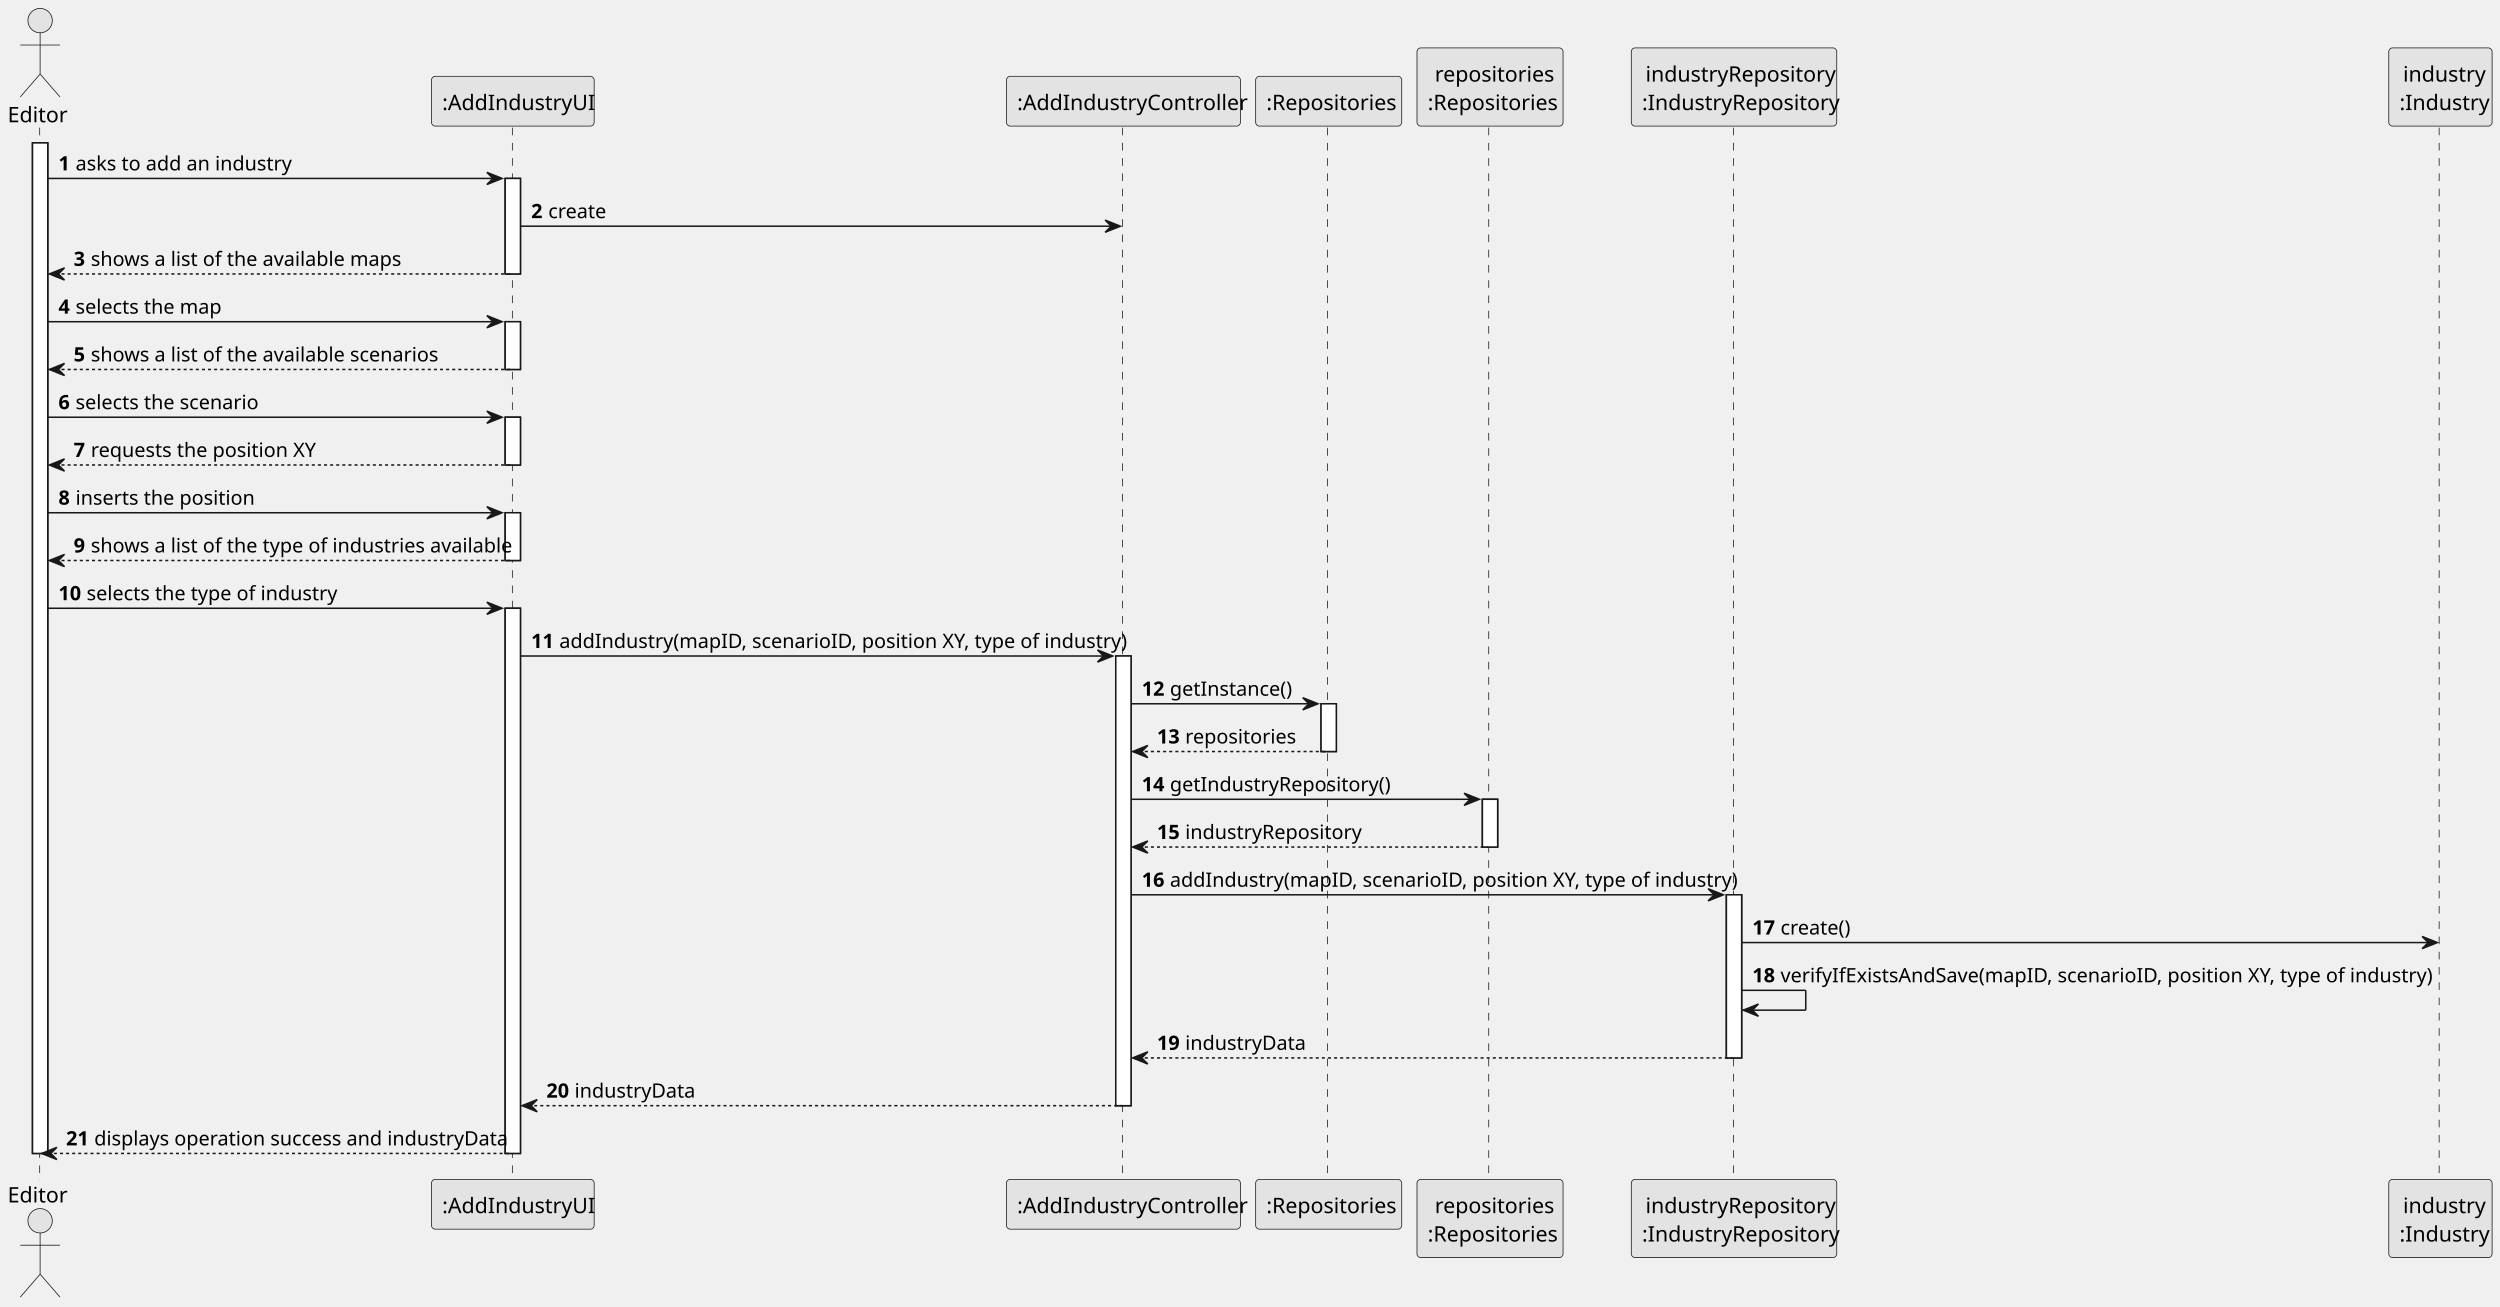
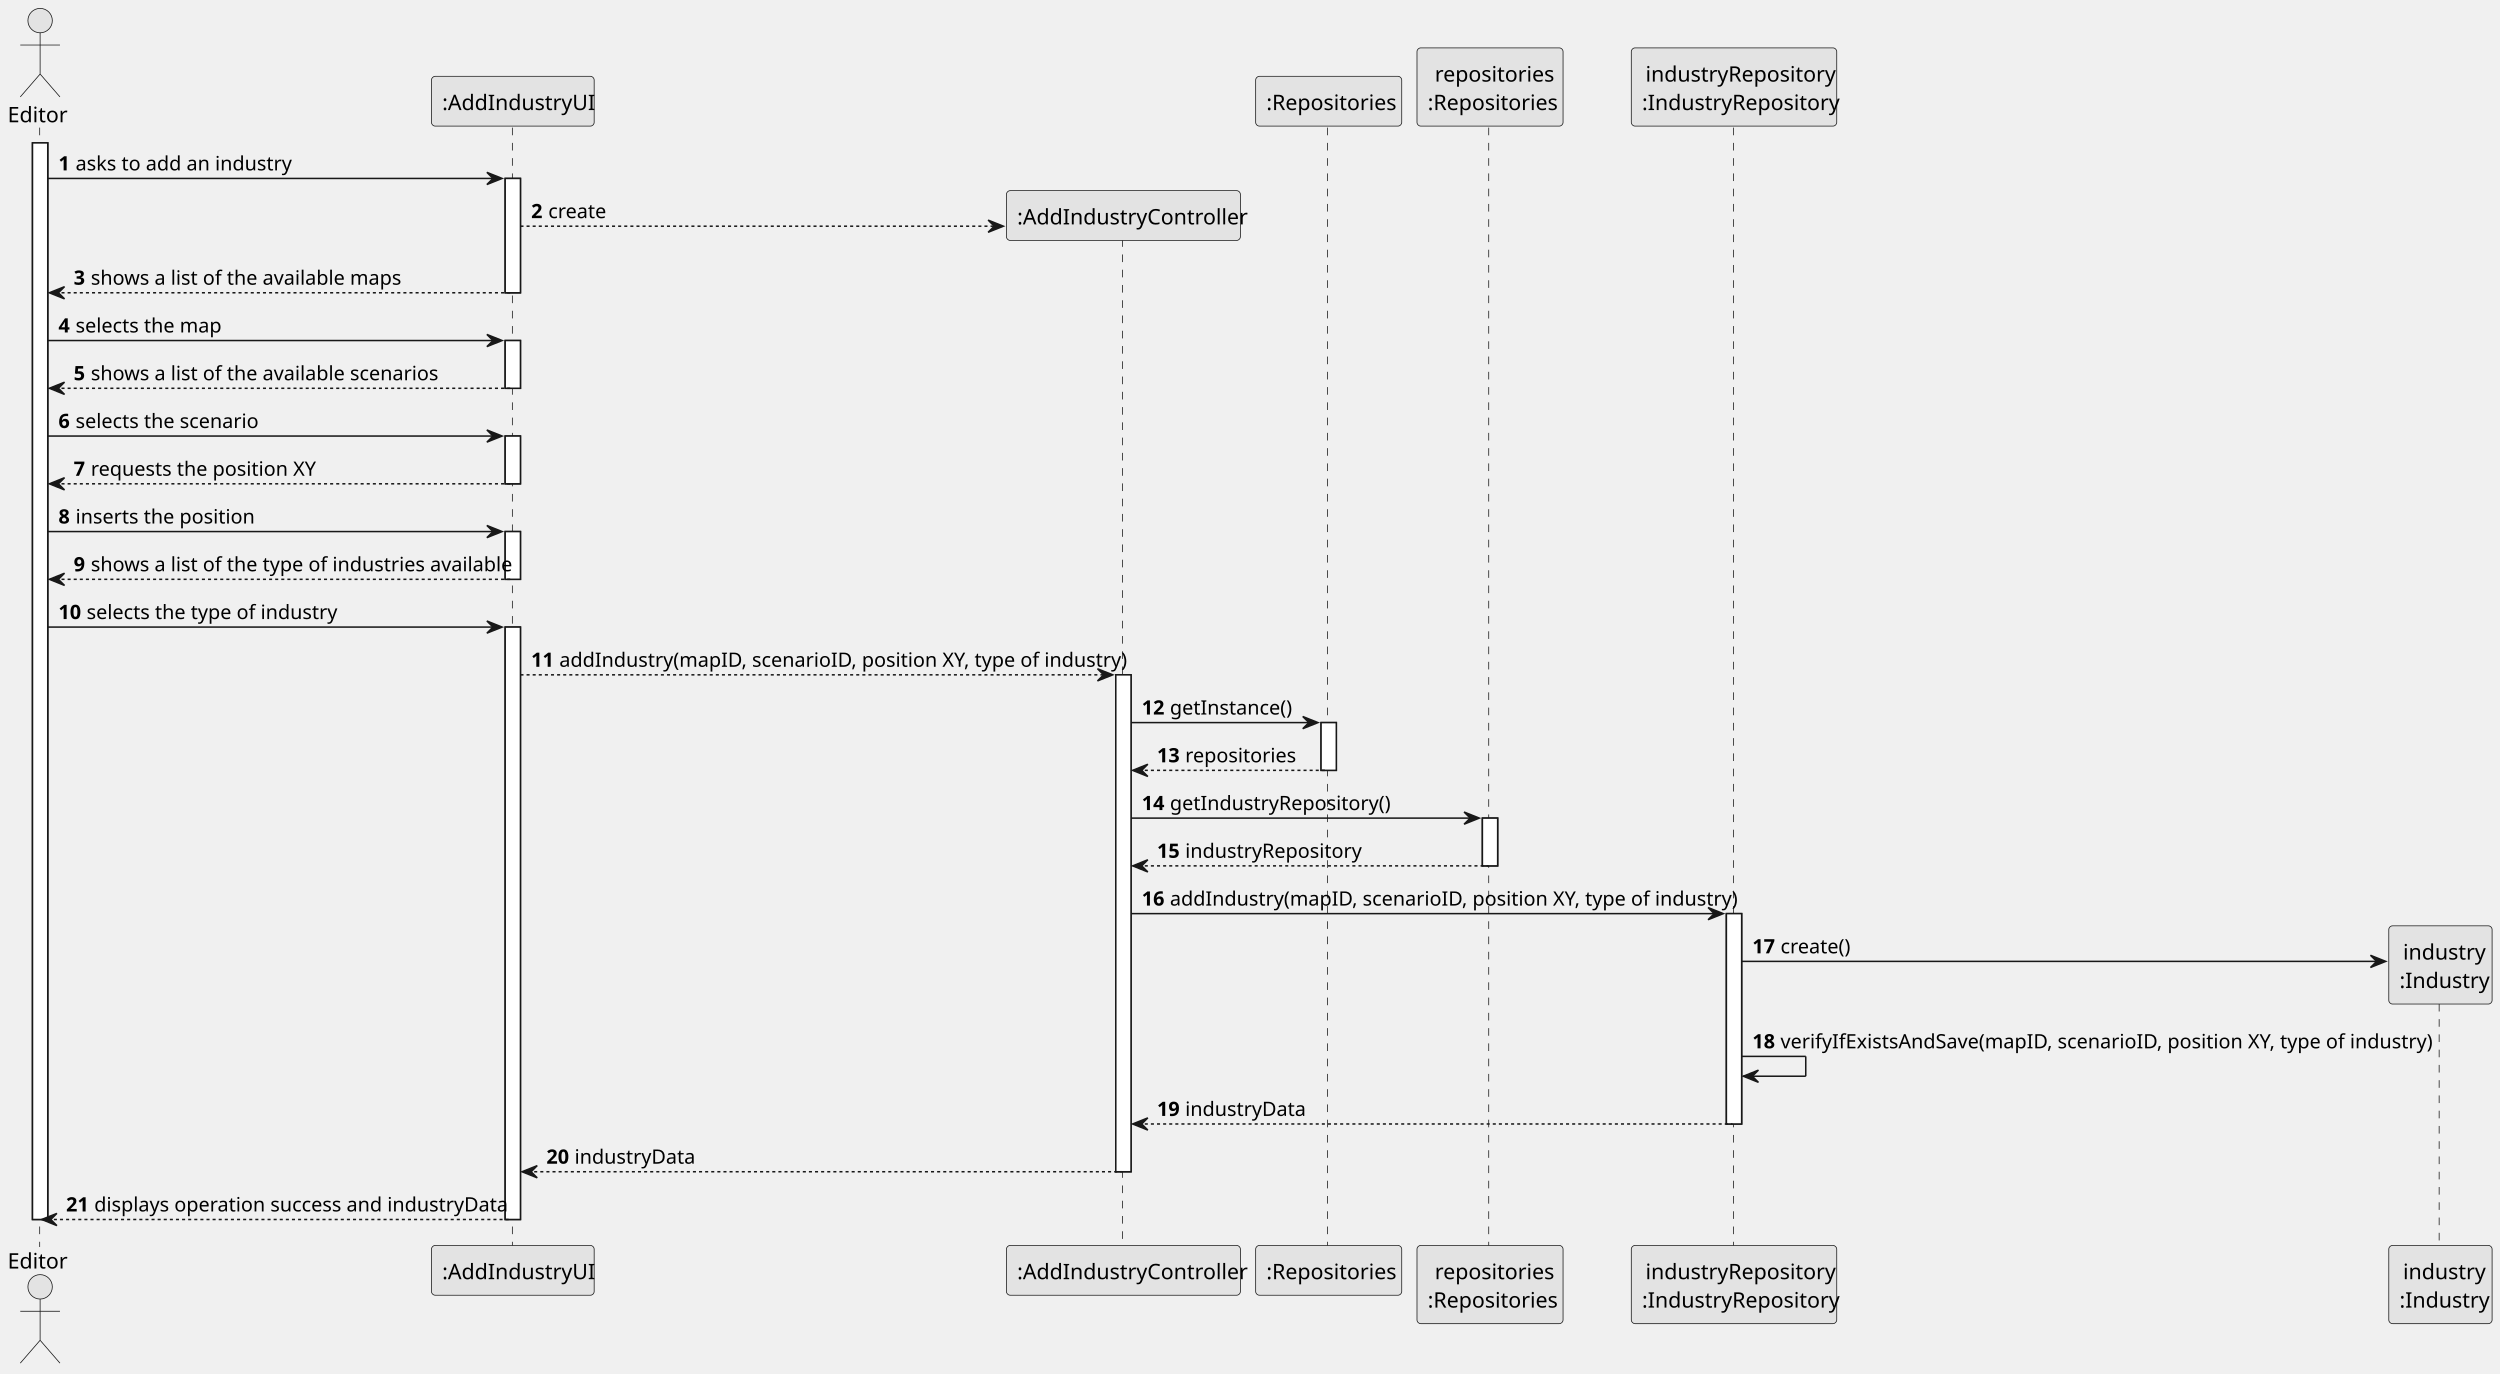
- <svg xmlns="http://www.w3.org/2000/svg" contentStyleType="text/css" height="856px" preserveAspectRatio="none" style="width:1638px;height:856px;background:#FFFFFF;" version="1.1" viewBox="0 0 1638 856" width="1638px" zoomAndPan="magnify">
+ <svg xmlns="http://www.w3.org/2000/svg" contentStyleType="text/css" height="900px" preserveAspectRatio="none" style="width:1638px;height:900px;background:#FFFFFF;" version="1.1" viewBox="0 0 1638 900" width="1638px" zoomAndPan="magnify">
  <defs />
  <g>
-     <rect fill="#FFFFFF" height="662.111" style="stroke:#181818;stroke-width:1.0;" width="10" x="21.286" y="93.621" />
-     <rect fill="#FFFFFF" height="62.582" style="stroke:#181818;stroke-width:1.0;" width="10" x="330.998" y="116.912" />
-     <rect fill="#FFFFFF" height="31.291" style="stroke:#181818;stroke-width:1.0;" width="10" x="330.998" y="210.785" />
-     <rect fill="#FFFFFF" height="31.291" style="stroke:#181818;stroke-width:1.0;" width="10" x="330.998" y="273.367" />
-     <rect fill="#FFFFFF" height="31.291" style="stroke:#181818;stroke-width:1.0;" width="10" x="330.998" y="335.949" />
-     <rect fill="#FFFFFF" height="357.201" style="stroke:#181818;stroke-width:1.0;" width="10" x="330.998" y="398.531" />
-     <rect fill="#FFFFFF" height="294.619" style="stroke:#181818;stroke-width:1.0;" width="10" x="731.063" y="429.822" />
-     <rect fill="#FFFFFF" height="31.291" style="stroke:#181818;stroke-width:1.0;" width="10" x="865.56" y="461.113" />
-     <rect fill="#FFFFFF" height="31.291" style="stroke:#181818;stroke-width:1.0;" width="10" x="971.263" y="523.695" />
-     <rect fill="#FFFFFF" height="106.873" style="stroke:#181818;stroke-width:1.0;" width="10" x="1131.129" y="586.277" />
-     <line style="stroke:#181818;stroke-width:0.5;stroke-dasharray:5.0,5.0;" x1="26" x2="26" y1="83.621" y2="773.732" />
-     <line style="stroke:#181818;stroke-width:0.5;stroke-dasharray:5.0,5.0;" x1="335.698" x2="335.698" y1="83.621" y2="773.732" />
-     <line style="stroke:#181818;stroke-width:0.5;stroke-dasharray:5.0,5.0;" x1="735.419" x2="735.419" y1="83.621" y2="773.732" />
-     <line style="stroke:#181818;stroke-width:0.5;stroke-dasharray:5.0,5.0;" x1="869.708" x2="869.708" y1="83.621" y2="773.732" />
-     <line style="stroke:#181818;stroke-width:0.5;stroke-dasharray:5.0,5.0;" x1="975.411" x2="975.411" y1="83.621" y2="773.732" />
-     <line style="stroke:#181818;stroke-width:0.5;stroke-dasharray:5.0,5.0;" x1="1135.826" x2="1135.826" y1="83.621" y2="773.732" />
-     <line style="stroke:#181818;stroke-width:0.5;stroke-dasharray:5.0,5.0;" x1="1598.133" x2="1598.133" y1="83.621" y2="773.732" />
+     <rect fill="#FFFFFF" height="705.393" style="stroke:#181818;stroke-width:1.0;" width="10" x="21.286" y="93.621" />
+     <rect fill="#FFFFFF" height="74.912" style="stroke:#181818;stroke-width:1.0;" width="10" x="330.998" y="116.912" />
+     <rect fill="#FFFFFF" height="31.291" style="stroke:#181818;stroke-width:1.0;" width="10" x="330.998" y="223.115" />
+     <rect fill="#FFFFFF" height="31.291" style="stroke:#181818;stroke-width:1.0;" width="10" x="330.998" y="285.697" />
+     <rect fill="#FFFFFF" height="31.291" style="stroke:#181818;stroke-width:1.0;" width="10" x="330.998" y="348.279" />
+     <rect fill="#FFFFFF" height="388.152" style="stroke:#181818;stroke-width:1.0;" width="10" x="330.998" y="410.861" />
+     <rect fill="#FFFFFF" height="325.57" style="stroke:#181818;stroke-width:1.0;" width="10" x="731.063" y="442.152" />
+     <rect fill="#FFFFFF" height="31.291" style="stroke:#181818;stroke-width:1.0;" width="10" x="865.56" y="473.443" />
+     <rect fill="#FFFFFF" height="31.291" style="stroke:#181818;stroke-width:1.0;" width="10" x="971.263" y="536.025" />
+     <rect fill="#FFFFFF" height="137.824" style="stroke:#181818;stroke-width:1.0;" width="10" x="1131.129" y="598.607" />
+     <line style="stroke:#181818;stroke-width:0.5;stroke-dasharray:5.0,5.0;" x1="26" x2="26" y1="83.621" y2="817.014" />
+     <line style="stroke:#181818;stroke-width:0.5;stroke-dasharray:5.0,5.0;" x1="335.698" x2="335.698" y1="83.621" y2="817.014" />
+     <line style="stroke:#181818;stroke-width:0.5;stroke-dasharray:5.0,5.0;" x1="735.419" x2="735.419" y1="156.723" y2="817.014" />
+     <line style="stroke:#181818;stroke-width:0.5;stroke-dasharray:5.0,5.0;" x1="869.708" x2="869.708" y1="83.621" y2="817.014" />
+     <line style="stroke:#181818;stroke-width:0.5;stroke-dasharray:5.0,5.0;" x1="975.411" x2="975.411" y1="83.621" y2="817.014" />
+     <line style="stroke:#181818;stroke-width:0.5;stroke-dasharray:5.0,5.0;" x1="1135.826" x2="1135.826" y1="83.621" y2="817.014" />
+     <line style="stroke:#181818;stroke-width:0.5;stroke-dasharray:5.0,5.0;" x1="1598.133" x2="1598.133" y1="647.729" y2="817.014" />
    <text fill="#000000" font-family="sans-serif" font-size="14" lengthAdjust="spacing" textLength="36.572" x="5" y="80.107">Editor</text>
    <ellipse cx="26.286" cy="13.5" fill="#E3E3E3" rx="8" ry="8" style="stroke:#181818;stroke-width:0.5;" />
    <path d="M26.286,21.5 L26.286,48.5 M13.286,29.5 L39.286,29.5 M26.286,48.5 L13.286,63.5 M26.286,48.5 L39.286,63.5 " fill="none" style="stroke:#181818;stroke-width:0.5;" />
-     <text fill="#000000" font-family="sans-serif" font-size="14" lengthAdjust="spacing" textLength="36.572" x="5" y="787.84">Editor</text>
-     <ellipse cx="26.286" cy="799.854" fill="#E3E3E3" rx="8" ry="8" style="stroke:#181818;stroke-width:0.5;" />
-     <path d="M26.286,807.854 L26.286,834.854 M13.286,815.854 L39.286,815.854 M26.286,834.854 L13.286,849.854 M26.286,834.854 L39.286,849.854 " fill="none" style="stroke:#181818;stroke-width:0.5;" />
+     <text fill="#000000" font-family="sans-serif" font-size="14" lengthAdjust="spacing" textLength="36.572" x="5" y="831.121">Editor</text>
+     <ellipse cx="26.286" cy="843.135" fill="#E3E3E3" rx="8" ry="8" style="stroke:#181818;stroke-width:0.5;" />
+     <path d="M26.286,851.135 L26.286,878.135 M13.286,859.135 L39.286,859.135 M26.286,878.135 L13.286,893.135 M26.286,878.135 L39.286,893.135 " fill="none" style="stroke:#181818;stroke-width:0.5;" />
    <rect fill="#E3E3E3" height="32.621" rx="2.5" ry="2.5" style="stroke:#181818;stroke-width:0.5;" width="106.6" x="282.698" y="50" />
    <text fill="#000000" font-family="sans-serif" font-size="14" lengthAdjust="spacing" textLength="92.6" x="289.698" y="72.107">:AddIndustryUI</text>
-     <rect fill="#E3E3E3" height="32.621" rx="2.5" ry="2.5" style="stroke:#181818;stroke-width:0.5;" width="106.6" x="282.698" y="772.732" />
-     <text fill="#000000" font-family="sans-serif" font-size="14" lengthAdjust="spacing" textLength="92.6" x="289.698" y="794.84">:AddIndustryUI</text>
-     <rect fill="#E3E3E3" height="32.621" rx="2.5" ry="2.5" style="stroke:#181818;stroke-width:0.5;" width="153.289" x="659.419" y="50" />
-     <text fill="#000000" font-family="sans-serif" font-size="14" lengthAdjust="spacing" textLength="139.289" x="666.419" y="72.107">:AddIndustryController</text>
-     <rect fill="#E3E3E3" height="32.621" rx="2.5" ry="2.5" style="stroke:#181818;stroke-width:0.5;" width="153.289" x="659.419" y="772.732" />
-     <text fill="#000000" font-family="sans-serif" font-size="14" lengthAdjust="spacing" textLength="139.289" x="666.419" y="794.84">:AddIndustryController</text>
+     <rect fill="#E3E3E3" height="32.621" rx="2.5" ry="2.5" style="stroke:#181818;stroke-width:0.5;" width="106.6" x="282.698" y="816.014" />
+     <text fill="#000000" font-family="sans-serif" font-size="14" lengthAdjust="spacing" textLength="92.6" x="289.698" y="838.121">:AddIndustryUI</text>
+     <rect fill="#E3E3E3" height="32.621" rx="2.5" ry="2.5" style="stroke:#181818;stroke-width:0.5;" width="153.289" x="659.419" y="816.014" />
+     <text fill="#000000" font-family="sans-serif" font-size="14" lengthAdjust="spacing" textLength="139.289" x="666.419" y="838.121">:AddIndustryController</text>
    <rect fill="#E3E3E3" height="32.621" rx="2.5" ry="2.5" style="stroke:#181818;stroke-width:0.5;" width="95.703" x="822.708" y="50" />
    <text fill="#000000" font-family="sans-serif" font-size="14" lengthAdjust="spacing" textLength="81.703" x="829.708" y="72.107">:Repositories</text>
-     <rect fill="#E3E3E3" height="32.621" rx="2.5" ry="2.5" style="stroke:#181818;stroke-width:0.5;" width="95.703" x="822.708" y="772.732" />
-     <text fill="#000000" font-family="sans-serif" font-size="14" lengthAdjust="spacing" textLength="81.703" x="829.708" y="794.84">:Repositories</text>
+     <rect fill="#E3E3E3" height="32.621" rx="2.5" ry="2.5" style="stroke:#181818;stroke-width:0.5;" width="95.703" x="822.708" y="816.014" />
+     <text fill="#000000" font-family="sans-serif" font-size="14" lengthAdjust="spacing" textLength="81.703" x="829.708" y="838.121">:Repositories</text>
    <rect fill="#E3E3E3" height="51.242" rx="2.5" ry="2.5" style="stroke:#181818;stroke-width:0.5;" width="95.703" x="928.411" y="31.379" />
    <text fill="#000000" font-family="sans-serif" font-size="14" lengthAdjust="spacing" textLength="72.365" x="940.08" y="53.486">repositories</text>
    <text fill="#000000" font-family="sans-serif" font-size="14" lengthAdjust="spacing" textLength="81.703" x="935.411" y="72.107">:Repositories</text>
-     <rect fill="#E3E3E3" height="51.242" rx="2.5" ry="2.5" style="stroke:#181818;stroke-width:0.5;" width="95.703" x="928.411" y="772.732" />
-     <text fill="#000000" font-family="sans-serif" font-size="14" lengthAdjust="spacing" textLength="72.365" x="940.08" y="794.84">repositories</text>
-     <text fill="#000000" font-family="sans-serif" font-size="14" lengthAdjust="spacing" textLength="81.703" x="935.411" y="813.461">:Repositories</text>
+     <rect fill="#E3E3E3" height="51.242" rx="2.5" ry="2.5" style="stroke:#181818;stroke-width:0.5;" width="95.703" x="928.411" y="816.014" />
+     <text fill="#000000" font-family="sans-serif" font-size="14" lengthAdjust="spacing" textLength="72.365" x="940.08" y="838.121">repositories</text>
+     <text fill="#000000" font-family="sans-serif" font-size="14" lengthAdjust="spacing" textLength="81.703" x="935.411" y="856.742">:Repositories</text>
    <rect fill="#E3E3E3" height="51.242" rx="2.5" ry="2.5" style="stroke:#181818;stroke-width:0.5;" width="134.606" x="1068.826" y="31.379" />
    <text fill="#000000" font-family="sans-serif" font-size="14" lengthAdjust="spacing" textLength="115.938" x="1078.161" y="53.486">industryRepository</text>
    <text fill="#000000" font-family="sans-serif" font-size="14" lengthAdjust="spacing" textLength="120.606" x="1075.826" y="72.107">:IndustryRepository</text>
-     <rect fill="#E3E3E3" height="51.242" rx="2.5" ry="2.5" style="stroke:#181818;stroke-width:0.5;" width="134.606" x="1068.826" y="772.732" />
-     <text fill="#000000" font-family="sans-serif" font-size="14" lengthAdjust="spacing" textLength="115.938" x="1078.161" y="794.84">industryRepository</text>
-     <text fill="#000000" font-family="sans-serif" font-size="14" lengthAdjust="spacing" textLength="120.606" x="1075.826" y="813.461">:IndustryRepository</text>
-     <rect fill="#E3E3E3" height="51.242" rx="2.5" ry="2.5" style="stroke:#181818;stroke-width:0.5;" width="67.689" x="1565.133" y="31.379" />
-     <text fill="#000000" font-family="sans-serif" font-size="14" lengthAdjust="spacing" textLength="49.02" x="1574.468" y="53.486">industry</text>
-     <text fill="#000000" font-family="sans-serif" font-size="14" lengthAdjust="spacing" textLength="53.69" x="1572.133" y="72.107">:Industry</text>
-     <rect fill="#E3E3E3" height="51.242" rx="2.5" ry="2.5" style="stroke:#181818;stroke-width:0.5;" width="67.689" x="1565.133" y="772.732" />
-     <text fill="#000000" font-family="sans-serif" font-size="14" lengthAdjust="spacing" textLength="49.02" x="1574.468" y="794.84">industry</text>
-     <text fill="#000000" font-family="sans-serif" font-size="14" lengthAdjust="spacing" textLength="53.69" x="1572.133" y="813.461">:Industry</text>
-     <rect fill="#FFFFFF" height="662.111" style="stroke:#181818;stroke-width:1.0;" width="10" x="21.286" y="93.621" />
-     <rect fill="#FFFFFF" height="62.582" style="stroke:#181818;stroke-width:1.0;" width="10" x="330.998" y="116.912" />
-     <rect fill="#FFFFFF" height="31.291" style="stroke:#181818;stroke-width:1.0;" width="10" x="330.998" y="210.785" />
-     <rect fill="#FFFFFF" height="31.291" style="stroke:#181818;stroke-width:1.0;" width="10" x="330.998" y="273.367" />
-     <rect fill="#FFFFFF" height="31.291" style="stroke:#181818;stroke-width:1.0;" width="10" x="330.998" y="335.949" />
-     <rect fill="#FFFFFF" height="357.201" style="stroke:#181818;stroke-width:1.0;" width="10" x="330.998" y="398.531" />
-     <rect fill="#FFFFFF" height="294.619" style="stroke:#181818;stroke-width:1.0;" width="10" x="731.063" y="429.822" />
-     <rect fill="#FFFFFF" height="31.291" style="stroke:#181818;stroke-width:1.0;" width="10" x="865.56" y="461.113" />
-     <rect fill="#FFFFFF" height="31.291" style="stroke:#181818;stroke-width:1.0;" width="10" x="971.263" y="523.695" />
-     <rect fill="#FFFFFF" height="106.873" style="stroke:#181818;stroke-width:1.0;" width="10" x="1131.129" y="586.277" />
+     <rect fill="#E3E3E3" height="51.242" rx="2.5" ry="2.5" style="stroke:#181818;stroke-width:0.5;" width="134.606" x="1068.826" y="816.014" />
+     <text fill="#000000" font-family="sans-serif" font-size="14" lengthAdjust="spacing" textLength="115.938" x="1078.161" y="838.121">industryRepository</text>
+     <text fill="#000000" font-family="sans-serif" font-size="14" lengthAdjust="spacing" textLength="120.606" x="1075.826" y="856.742">:IndustryRepository</text>
+     <rect fill="#E3E3E3" height="51.242" rx="2.5" ry="2.5" style="stroke:#181818;stroke-width:0.5;" width="67.689" x="1565.133" y="816.014" />
+     <text fill="#000000" font-family="sans-serif" font-size="14" lengthAdjust="spacing" textLength="49.02" x="1574.468" y="838.121">industry</text>
+     <text fill="#000000" font-family="sans-serif" font-size="14" lengthAdjust="spacing" textLength="53.69" x="1572.133" y="856.742">:Industry</text>
+     <rect fill="#FFFFFF" height="705.393" style="stroke:#181818;stroke-width:1.0;" width="10" x="21.286" y="93.621" />
+     <rect fill="#FFFFFF" height="74.912" style="stroke:#181818;stroke-width:1.0;" width="10" x="330.998" y="116.912" />
+     <rect fill="#FFFFFF" height="31.291" style="stroke:#181818;stroke-width:1.0;" width="10" x="330.998" y="223.115" />
+     <rect fill="#FFFFFF" height="31.291" style="stroke:#181818;stroke-width:1.0;" width="10" x="330.998" y="285.697" />
+     <rect fill="#FFFFFF" height="31.291" style="stroke:#181818;stroke-width:1.0;" width="10" x="330.998" y="348.279" />
+     <rect fill="#FFFFFF" height="388.152" style="stroke:#181818;stroke-width:1.0;" width="10" x="330.998" y="410.861" />
+     <rect fill="#FFFFFF" height="325.57" style="stroke:#181818;stroke-width:1.0;" width="10" x="731.063" y="442.152" />
+     <rect fill="#FFFFFF" height="31.291" style="stroke:#181818;stroke-width:1.0;" width="10" x="865.56" y="473.443" />
+     <rect fill="#FFFFFF" height="31.291" style="stroke:#181818;stroke-width:1.0;" width="10" x="971.263" y="536.025" />
+     <rect fill="#FFFFFF" height="137.824" style="stroke:#181818;stroke-width:1.0;" width="10" x="1131.129" y="598.607" />
    <polygon fill="#181818" points="318.998,112.912,328.998,116.912,318.998,120.912,322.998,116.912" style="stroke:#181818;stroke-width:1.0;" />
    <line style="stroke:#181818;stroke-width:1.0;" x1="31.286" x2="324.998" y1="116.912" y2="116.912" />
    <text fill="#000000" font-family="sans-serif" font-size="13" font-weight="bold" lengthAdjust="spacing" textLength="7.23" x="38.286" y="111.649">1</text>
    <text fill="#000000" font-family="sans-serif" font-size="13" lengthAdjust="spacing" textLength="133.688" x="49.516" y="111.649">asks to add an industry</text>
-     <polygon fill="#181818" points="724.063,144.203,734.063,148.203,724.063,152.203,728.063,148.203" style="stroke:#181818;stroke-width:1.0;" />
-     <line style="stroke:#181818;stroke-width:1.0;" x1="340.998" x2="730.063" y1="148.203" y2="148.203" />
+     <polygon fill="#181818" points="647.419,144.203,657.419,148.203,647.419,152.203,651.419,148.203" style="stroke:#181818;stroke-width:1.0;" />
+     <line style="stroke:#181818;stroke-width:1.0;stroke-dasharray:2.0,2.0;" x1="340.998" x2="653.419" y1="148.203" y2="148.203" />
    <text fill="#000000" font-family="sans-serif" font-size="13" font-weight="bold" lengthAdjust="spacing" textLength="7.23" x="347.998" y="142.94">2</text>
    <text fill="#000000" font-family="sans-serif" font-size="13" lengthAdjust="spacing" textLength="36.131" x="359.228" y="142.94">create</text>
-     <polygon fill="#181818" points="42.286,175.494,32.286,179.494,42.286,183.494,38.286,179.494" style="stroke:#181818;stroke-width:1.0;" />
-     <line style="stroke:#181818;stroke-width:1.0;stroke-dasharray:2.0,2.0;" x1="36.286" x2="334.998" y1="179.494" y2="179.494" />
-     <text fill="#000000" font-family="sans-serif" font-size="13" font-weight="bold" lengthAdjust="spacing" textLength="7.23" x="48.286" y="174.231">3</text>
-     <text fill="#000000" font-family="sans-serif" font-size="13" lengthAdjust="spacing" textLength="193.654" x="59.516" y="174.231">shows a list of the available maps</text>
-     <polygon fill="#181818" points="318.998,206.785,328.998,210.785,318.998,214.785,322.998,210.785" style="stroke:#181818;stroke-width:1.0;" />
-     <line style="stroke:#181818;stroke-width:1.0;" x1="31.286" x2="324.998" y1="210.785" y2="210.785" />
-     <text fill="#000000" font-family="sans-serif" font-size="13" font-weight="bold" lengthAdjust="spacing" textLength="7.23" x="38.286" y="205.523">4</text>
-     <text fill="#000000" font-family="sans-serif" font-size="13" lengthAdjust="spacing" textLength="91.044" x="49.516" y="205.523">selects the map</text>
-     <polygon fill="#181818" points="42.286,238.076,32.286,242.076,42.286,246.076,38.286,242.076" style="stroke:#181818;stroke-width:1.0;" />
-     <line style="stroke:#181818;stroke-width:1.0;stroke-dasharray:2.0,2.0;" x1="36.286" x2="334.998" y1="242.076" y2="242.076" />
-     <text fill="#000000" font-family="sans-serif" font-size="13" font-weight="bold" lengthAdjust="spacing" textLength="7.23" x="48.286" y="236.814">5</text>
-     <text fill="#000000" font-family="sans-serif" font-size="13" lengthAdjust="spacing" textLength="217.502" x="59.516" y="236.814">shows a list of the available scenarios</text>
-     <polygon fill="#181818" points="318.998,269.367,328.998,273.367,318.998,277.367,322.998,273.367" style="stroke:#181818;stroke-width:1.0;" />
-     <line style="stroke:#181818;stroke-width:1.0;" x1="31.286" x2="324.998" y1="273.367" y2="273.367" />
-     <text fill="#000000" font-family="sans-serif" font-size="13" font-weight="bold" lengthAdjust="spacing" textLength="7.23" x="38.286" y="268.104">6</text>
-     <text fill="#000000" font-family="sans-serif" font-size="13" lengthAdjust="spacing" textLength="114.893" x="49.516" y="268.104">selects the scenario</text>
-     <polygon fill="#181818" points="42.286,300.658,32.286,304.658,42.286,308.658,38.286,304.658" style="stroke:#181818;stroke-width:1.0;" />
-     <line style="stroke:#181818;stroke-width:1.0;stroke-dasharray:2.0,2.0;" x1="36.286" x2="334.998" y1="304.658" y2="304.658" />
-     <text fill="#000000" font-family="sans-serif" font-size="13" font-weight="bold" lengthAdjust="spacing" textLength="7.23" x="48.286" y="299.396">7</text>
-     <text fill="#000000" font-family="sans-serif" font-size="13" lengthAdjust="spacing" textLength="140.918" x="59.516" y="299.396">requests the position XY</text>
-     <polygon fill="#181818" points="318.998,331.949,328.998,335.949,318.998,339.949,322.998,335.949" style="stroke:#181818;stroke-width:1.0;" />
-     <line style="stroke:#181818;stroke-width:1.0;" x1="31.286" x2="324.998" y1="335.949" y2="335.949" />
-     <text fill="#000000" font-family="sans-serif" font-size="13" font-weight="bold" lengthAdjust="spacing" textLength="7.23" x="38.286" y="330.687">8</text>
-     <text fill="#000000" font-family="sans-serif" font-size="13" lengthAdjust="spacing" textLength="108.393" x="49.516" y="330.687">inserts the position</text>
-     <polygon fill="#181818" points="42.286,363.24,32.286,367.24,42.286,371.24,38.286,367.24" style="stroke:#181818;stroke-width:1.0;" />
-     <line style="stroke:#181818;stroke-width:1.0;stroke-dasharray:2.0,2.0;" x1="36.286" x2="334.998" y1="367.24" y2="367.24" />
-     <text fill="#000000" font-family="sans-serif" font-size="13" font-weight="bold" lengthAdjust="spacing" textLength="7.23" x="48.286" y="361.978">9</text>
-     <text fill="#000000" font-family="sans-serif" font-size="13" lengthAdjust="spacing" textLength="260.14" x="59.516" y="361.978">shows a list of the type of industries available</text>
-     <polygon fill="#181818" points="318.998,394.531,328.998,398.531,318.998,402.531,322.998,398.531" style="stroke:#181818;stroke-width:1.0;" />
-     <line style="stroke:#181818;stroke-width:1.0;" x1="31.286" x2="324.998" y1="398.531" y2="398.531" />
-     <text fill="#000000" font-family="sans-serif" font-size="13" font-weight="bold" lengthAdjust="spacing" textLength="14.46" x="38.286" y="393.269">10</text>
-     <text fill="#000000" font-family="sans-serif" font-size="13" lengthAdjust="spacing" textLength="153.912" x="56.746" y="393.269">selects the type of industry</text>
-     <polygon fill="#181818" points="719.063,425.822,729.063,429.822,719.063,433.822,723.063,429.822" style="stroke:#181818;stroke-width:1.0;" />
-     <line style="stroke:#181818;stroke-width:1.0;" x1="340.998" x2="725.063" y1="429.822" y2="429.822" />
-     <text fill="#000000" font-family="sans-serif" font-size="13" font-weight="bold" lengthAdjust="spacing" textLength="14.46" x="347.998" y="424.56">11</text>
-     <text fill="#000000" font-family="sans-serif" font-size="13" lengthAdjust="spacing" textLength="352.606" x="366.457" y="424.56">addIndustry(mapID, scenarioID, position XY, type of industry)</text>
-     <polygon fill="#181818" points="853.56,457.113,863.56,461.113,853.56,465.113,857.56,461.113" style="stroke:#181818;stroke-width:1.0;" />
-     <line style="stroke:#181818;stroke-width:1.0;" x1="741.063" x2="859.56" y1="461.113" y2="461.113" />
-     <text fill="#000000" font-family="sans-serif" font-size="13" font-weight="bold" lengthAdjust="spacing" textLength="14.46" x="748.063" y="455.851">12</text>
-     <text fill="#000000" font-family="sans-serif" font-size="13" lengthAdjust="spacing" textLength="75.874" x="766.523" y="455.851">getInstance()</text>
-     <polygon fill="#181818" points="752.063,488.404,742.063,492.404,752.063,496.404,748.063,492.404" style="stroke:#181818;stroke-width:1.0;" />
-     <line style="stroke:#181818;stroke-width:1.0;stroke-dasharray:2.0,2.0;" x1="746.063" x2="869.56" y1="492.404" y2="492.404" />
-     <text fill="#000000" font-family="sans-serif" font-size="13" font-weight="bold" lengthAdjust="spacing" textLength="14.46" x="758.063" y="487.142">13</text>
-     <text fill="#000000" font-family="sans-serif" font-size="13" lengthAdjust="spacing" textLength="67.196" x="776.523" y="487.142">repositories</text>
-     <polygon fill="#181818" points="959.263,519.695,969.263,523.695,959.263,527.695,963.263,523.695" style="stroke:#181818;stroke-width:1.0;" />
-     <line style="stroke:#181818;stroke-width:1.0;" x1="741.063" x2="965.263" y1="523.695" y2="523.695" />
-     <text fill="#000000" font-family="sans-serif" font-size="13" font-weight="bold" lengthAdjust="spacing" textLength="14.46" x="748.063" y="518.433">14</text>
-     <text fill="#000000" font-family="sans-serif" font-size="13" lengthAdjust="spacing" textLength="135.11" x="766.523" y="518.433">getIndustryRepository()</text>
-     <polygon fill="#181818" points="752.063,550.986,742.063,554.986,752.063,558.986,748.063,554.986" style="stroke:#181818;stroke-width:1.0;" />
-     <line style="stroke:#181818;stroke-width:1.0;stroke-dasharray:2.0,2.0;" x1="746.063" x2="975.263" y1="554.986" y2="554.986" />
-     <text fill="#000000" font-family="sans-serif" font-size="13" font-weight="bold" lengthAdjust="spacing" textLength="14.46" x="758.063" y="549.724">15</text>
-     <text fill="#000000" font-family="sans-serif" font-size="13" lengthAdjust="spacing" textLength="107.656" x="776.523" y="549.724">industryRepository</text>
-     <polygon fill="#181818" points="1119.129,582.277,1129.129,586.277,1119.129,590.277,1123.129,586.277" style="stroke:#181818;stroke-width:1.0;" />
-     <line style="stroke:#181818;stroke-width:1.0;" x1="741.063" x2="1125.129" y1="586.277" y2="586.277" />
-     <text fill="#000000" font-family="sans-serif" font-size="13" font-weight="bold" lengthAdjust="spacing" textLength="14.46" x="748.063" y="581.015">16</text>
-     <text fill="#000000" font-family="sans-serif" font-size="13" lengthAdjust="spacing" textLength="352.606" x="766.523" y="581.015">addIndustry(mapID, scenarioID, position XY, type of industry)</text>
-     <polygon fill="#181818" points="1586.978,613.568,1596.978,617.568,1586.978,621.568,1590.978,617.568" style="stroke:#181818;stroke-width:1.0;" />
-     <line style="stroke:#181818;stroke-width:1.0;" x1="1141.129" x2="1592.978" y1="617.568" y2="617.568" />
-     <text fill="#000000" font-family="sans-serif" font-size="13" font-weight="bold" lengthAdjust="spacing" textLength="14.46" x="1148.129" y="612.306">17</text>
-     <text fill="#000000" font-family="sans-serif" font-size="13" lengthAdjust="spacing" textLength="44.789" x="1166.589" y="612.306">create()</text>
-     <line style="stroke:#181818;stroke-width:1.0;" x1="1141.129" x2="1183.129" y1="648.859" y2="648.859" />
-     <line style="stroke:#181818;stroke-width:1.0;" x1="1183.129" x2="1183.129" y1="648.859" y2="661.859" />
-     <line style="stroke:#181818;stroke-width:1.0;" x1="1142.129" x2="1183.129" y1="661.859" y2="661.859" />
-     <polygon fill="#181818" points="1152.129,657.859,1142.129,661.859,1152.129,665.859,1148.129,661.859" style="stroke:#181818;stroke-width:1.0;" />
-     <text fill="#000000" font-family="sans-serif" font-size="13" font-weight="bold" lengthAdjust="spacing" textLength="14.46" x="1148.129" y="643.597">18</text>
-     <text fill="#000000" font-family="sans-serif" font-size="13" lengthAdjust="spacing" textLength="410.389" x="1166.589" y="643.597">verifyIfExistsAndSave(mapID, scenarioID, position XY, type of industry)</text>
-     <polygon fill="#181818" points="752.063,689.15,742.063,693.15,752.063,697.15,748.063,693.15" style="stroke:#181818;stroke-width:1.0;" />
-     <line style="stroke:#181818;stroke-width:1.0;stroke-dasharray:2.0,2.0;" x1="746.063" x2="1135.129" y1="693.15" y2="693.15" />
-     <text fill="#000000" font-family="sans-serif" font-size="13" font-weight="bold" lengthAdjust="spacing" textLength="14.46" x="758.063" y="687.888">19</text>
-     <text fill="#000000" font-family="sans-serif" font-size="13" lengthAdjust="spacing" textLength="72.979" x="776.523" y="687.888">industryData</text>
-     <polygon fill="#181818" points="351.998,720.441,341.998,724.441,351.998,728.441,347.998,724.441" style="stroke:#181818;stroke-width:1.0;" />
-     <line style="stroke:#181818;stroke-width:1.0;stroke-dasharray:2.0,2.0;" x1="345.998" x2="735.063" y1="724.441" y2="724.441" />
-     <text fill="#000000" font-family="sans-serif" font-size="13" font-weight="bold" lengthAdjust="spacing" textLength="14.46" x="357.998" y="719.179">20</text>
-     <text fill="#000000" font-family="sans-serif" font-size="13" lengthAdjust="spacing" textLength="72.979" x="376.457" y="719.179">industryData</text>
-     <polygon fill="#181818" points="37.286,751.732,27.286,755.732,37.286,759.732,33.286,755.732" style="stroke:#181818;stroke-width:1.0;" />
-     <line style="stroke:#181818;stroke-width:1.0;stroke-dasharray:2.0,2.0;" x1="31.286" x2="334.998" y1="755.732" y2="755.732" />
-     <text fill="#000000" font-family="sans-serif" font-size="13" font-weight="bold" lengthAdjust="spacing" textLength="14.46" x="43.286" y="750.47">21</text>
-     <text fill="#000000" font-family="sans-serif" font-size="13" lengthAdjust="spacing" textLength="257.252" x="61.746" y="750.47">displays operation success and industryData</text>
+     <rect fill="#E3E3E3" height="32.621" rx="2.5" ry="2.5" style="stroke:#181818;stroke-width:0.5;" width="153.289" x="659.419" y="124.912" />
+     <text fill="#000000" font-family="sans-serif" font-size="14" lengthAdjust="spacing" textLength="139.289" x="666.419" y="147.019">:AddIndustryController</text>
+     <polygon fill="#181818" points="42.286,187.824,32.286,191.824,42.286,195.824,38.286,191.824" style="stroke:#181818;stroke-width:1.0;" />
+     <line style="stroke:#181818;stroke-width:1.0;stroke-dasharray:2.0,2.0;" x1="36.286" x2="334.998" y1="191.824" y2="191.824" />
+     <text fill="#000000" font-family="sans-serif" font-size="13" font-weight="bold" lengthAdjust="spacing" textLength="7.23" x="48.286" y="186.561">3</text>
+     <text fill="#000000" font-family="sans-serif" font-size="13" lengthAdjust="spacing" textLength="193.654" x="59.516" y="186.561">shows a list of the available maps</text>
+     <polygon fill="#181818" points="318.998,219.115,328.998,223.115,318.998,227.115,322.998,223.115" style="stroke:#181818;stroke-width:1.0;" />
+     <line style="stroke:#181818;stroke-width:1.0;" x1="31.286" x2="324.998" y1="223.115" y2="223.115" />
+     <text fill="#000000" font-family="sans-serif" font-size="13" font-weight="bold" lengthAdjust="spacing" textLength="7.23" x="38.286" y="217.852">4</text>
+     <text fill="#000000" font-family="sans-serif" font-size="13" lengthAdjust="spacing" textLength="91.044" x="49.516" y="217.852">selects the map</text>
+     <polygon fill="#181818" points="42.286,250.406,32.286,254.406,42.286,258.406,38.286,254.406" style="stroke:#181818;stroke-width:1.0;" />
+     <line style="stroke:#181818;stroke-width:1.0;stroke-dasharray:2.0,2.0;" x1="36.286" x2="334.998" y1="254.406" y2="254.406" />
+     <text fill="#000000" font-family="sans-serif" font-size="13" font-weight="bold" lengthAdjust="spacing" textLength="7.23" x="48.286" y="249.144">5</text>
+     <text fill="#000000" font-family="sans-serif" font-size="13" lengthAdjust="spacing" textLength="217.502" x="59.516" y="249.144">shows a list of the available scenarios</text>
+     <polygon fill="#181818" points="318.998,281.697,328.998,285.697,318.998,289.697,322.998,285.697" style="stroke:#181818;stroke-width:1.0;" />
+     <line style="stroke:#181818;stroke-width:1.0;" x1="31.286" x2="324.998" y1="285.697" y2="285.697" />
+     <text fill="#000000" font-family="sans-serif" font-size="13" font-weight="bold" lengthAdjust="spacing" textLength="7.23" x="38.286" y="280.435">6</text>
+     <text fill="#000000" font-family="sans-serif" font-size="13" lengthAdjust="spacing" textLength="114.893" x="49.516" y="280.435">selects the scenario</text>
+     <polygon fill="#181818" points="42.286,312.988,32.286,316.988,42.286,320.988,38.286,316.988" style="stroke:#181818;stroke-width:1.0;" />
+     <line style="stroke:#181818;stroke-width:1.0;stroke-dasharray:2.0,2.0;" x1="36.286" x2="334.998" y1="316.988" y2="316.988" />
+     <text fill="#000000" font-family="sans-serif" font-size="13" font-weight="bold" lengthAdjust="spacing" textLength="7.23" x="48.286" y="311.726">7</text>
+     <text fill="#000000" font-family="sans-serif" font-size="13" lengthAdjust="spacing" textLength="140.918" x="59.516" y="311.726">requests the position XY</text>
+     <polygon fill="#181818" points="318.998,344.279,328.998,348.279,318.998,352.279,322.998,348.279" style="stroke:#181818;stroke-width:1.0;" />
+     <line style="stroke:#181818;stroke-width:1.0;" x1="31.286" x2="324.998" y1="348.279" y2="348.279" />
+     <text fill="#000000" font-family="sans-serif" font-size="13" font-weight="bold" lengthAdjust="spacing" textLength="7.23" x="38.286" y="343.017">8</text>
+     <text fill="#000000" font-family="sans-serif" font-size="13" lengthAdjust="spacing" textLength="108.393" x="49.516" y="343.017">inserts the position</text>
+     <polygon fill="#181818" points="42.286,375.57,32.286,379.57,42.286,383.57,38.286,379.57" style="stroke:#181818;stroke-width:1.0;" />
+     <line style="stroke:#181818;stroke-width:1.0;stroke-dasharray:2.0,2.0;" x1="36.286" x2="334.998" y1="379.57" y2="379.57" />
+     <text fill="#000000" font-family="sans-serif" font-size="13" font-weight="bold" lengthAdjust="spacing" textLength="7.23" x="48.286" y="374.308">9</text>
+     <text fill="#000000" font-family="sans-serif" font-size="13" lengthAdjust="spacing" textLength="260.14" x="59.516" y="374.308">shows a list of the type of industries available</text>
+     <polygon fill="#181818" points="318.998,406.861,328.998,410.861,318.998,414.861,322.998,410.861" style="stroke:#181818;stroke-width:1.0;" />
+     <line style="stroke:#181818;stroke-width:1.0;" x1="31.286" x2="324.998" y1="410.861" y2="410.861" />
+     <text fill="#000000" font-family="sans-serif" font-size="13" font-weight="bold" lengthAdjust="spacing" textLength="14.46" x="38.286" y="405.599">10</text>
+     <text fill="#000000" font-family="sans-serif" font-size="13" lengthAdjust="spacing" textLength="153.912" x="56.746" y="405.599">selects the type of industry</text>
+     <polygon fill="#181818" points="719.063,438.152,729.063,442.152,719.063,446.152,723.063,442.152" style="stroke:#181818;stroke-width:1.0;" />
+     <line style="stroke:#181818;stroke-width:1.0;stroke-dasharray:2.0,2.0;" x1="340.998" x2="725.063" y1="442.152" y2="442.152" />
+     <text fill="#000000" font-family="sans-serif" font-size="13" font-weight="bold" lengthAdjust="spacing" textLength="14.46" x="347.998" y="436.89">11</text>
+     <text fill="#000000" font-family="sans-serif" font-size="13" lengthAdjust="spacing" textLength="352.606" x="366.457" y="436.89">addIndustry(mapID, scenarioID, position XY, type of industry)</text>
+     <polygon fill="#181818" points="853.56,469.443,863.56,473.443,853.56,477.443,857.56,473.443" style="stroke:#181818;stroke-width:1.0;" />
+     <line style="stroke:#181818;stroke-width:1.0;" x1="741.063" x2="859.56" y1="473.443" y2="473.443" />
+     <text fill="#000000" font-family="sans-serif" font-size="13" font-weight="bold" lengthAdjust="spacing" textLength="14.46" x="748.063" y="468.181">12</text>
+     <text fill="#000000" font-family="sans-serif" font-size="13" lengthAdjust="spacing" textLength="75.874" x="766.523" y="468.181">getInstance()</text>
+     <polygon fill="#181818" points="752.063,500.734,742.063,504.734,752.063,508.734,748.063,504.734" style="stroke:#181818;stroke-width:1.0;" />
+     <line style="stroke:#181818;stroke-width:1.0;stroke-dasharray:2.0,2.0;" x1="746.063" x2="869.56" y1="504.734" y2="504.734" />
+     <text fill="#000000" font-family="sans-serif" font-size="13" font-weight="bold" lengthAdjust="spacing" textLength="14.46" x="758.063" y="499.472">13</text>
+     <text fill="#000000" font-family="sans-serif" font-size="13" lengthAdjust="spacing" textLength="67.196" x="776.523" y="499.472">repositories</text>
+     <polygon fill="#181818" points="959.263,532.025,969.263,536.025,959.263,540.025,963.263,536.025" style="stroke:#181818;stroke-width:1.0;" />
+     <line style="stroke:#181818;stroke-width:1.0;" x1="741.063" x2="965.263" y1="536.025" y2="536.025" />
+     <text fill="#000000" font-family="sans-serif" font-size="13" font-weight="bold" lengthAdjust="spacing" textLength="14.46" x="748.063" y="530.763">14</text>
+     <text fill="#000000" font-family="sans-serif" font-size="13" lengthAdjust="spacing" textLength="135.11" x="766.523" y="530.763">getIndustryRepository()</text>
+     <polygon fill="#181818" points="752.063,563.316,742.063,567.316,752.063,571.316,748.063,567.316" style="stroke:#181818;stroke-width:1.0;" />
+     <line style="stroke:#181818;stroke-width:1.0;stroke-dasharray:2.0,2.0;" x1="746.063" x2="975.263" y1="567.316" y2="567.316" />
+     <text fill="#000000" font-family="sans-serif" font-size="13" font-weight="bold" lengthAdjust="spacing" textLength="14.46" x="758.063" y="562.054">15</text>
+     <text fill="#000000" font-family="sans-serif" font-size="13" lengthAdjust="spacing" textLength="107.656" x="776.523" y="562.054">industryRepository</text>
+     <polygon fill="#181818" points="1119.129,594.607,1129.129,598.607,1119.129,602.607,1123.129,598.607" style="stroke:#181818;stroke-width:1.0;" />
+     <line style="stroke:#181818;stroke-width:1.0;" x1="741.063" x2="1125.129" y1="598.607" y2="598.607" />
+     <text fill="#000000" font-family="sans-serif" font-size="13" font-weight="bold" lengthAdjust="spacing" textLength="14.46" x="748.063" y="593.345">16</text>
+     <text fill="#000000" font-family="sans-serif" font-size="13" lengthAdjust="spacing" textLength="352.606" x="766.523" y="593.345">addIndustry(mapID, scenarioID, position XY, type of industry)</text>
+     <polygon fill="#181818" points="1553.133,625.898,1563.133,629.898,1553.133,633.898,1557.133,629.898" style="stroke:#181818;stroke-width:1.0;" />
+     <line style="stroke:#181818;stroke-width:1.0;" x1="1141.129" x2="1559.133" y1="629.898" y2="629.898" />
+     <text fill="#000000" font-family="sans-serif" font-size="13" font-weight="bold" lengthAdjust="spacing" textLength="14.46" x="1148.129" y="624.636">17</text>
+     <text fill="#000000" font-family="sans-serif" font-size="13" lengthAdjust="spacing" textLength="44.789" x="1166.589" y="624.636">create()</text>
+     <rect fill="#E3E3E3" height="51.242" rx="2.5" ry="2.5" style="stroke:#181818;stroke-width:0.5;" width="67.689" x="1565.133" y="606.607" />
+     <text fill="#000000" font-family="sans-serif" font-size="14" lengthAdjust="spacing" textLength="49.02" x="1574.468" y="628.715">industry</text>
+     <text fill="#000000" font-family="sans-serif" font-size="14" lengthAdjust="spacing" textLength="53.69" x="1572.133" y="647.336">:Industry</text>
+     <line style="stroke:#181818;stroke-width:1.0;" x1="1141.129" x2="1183.129" y1="692.141" y2="692.141" />
+     <line style="stroke:#181818;stroke-width:1.0;" x1="1183.129" x2="1183.129" y1="692.141" y2="705.141" />
+     <line style="stroke:#181818;stroke-width:1.0;" x1="1142.129" x2="1183.129" y1="705.141" y2="705.141" />
+     <polygon fill="#181818" points="1152.129,701.141,1142.129,705.141,1152.129,709.141,1148.129,705.141" style="stroke:#181818;stroke-width:1.0;" />
+     <text fill="#000000" font-family="sans-serif" font-size="13" font-weight="bold" lengthAdjust="spacing" textLength="14.46" x="1148.129" y="686.878">18</text>
+     <text fill="#000000" font-family="sans-serif" font-size="13" lengthAdjust="spacing" textLength="410.389" x="1166.589" y="686.878">verifyIfExistsAndSave(mapID, scenarioID, position XY, type of industry)</text>
+     <polygon fill="#181818" points="752.063,732.432,742.063,736.432,752.063,740.432,748.063,736.432" style="stroke:#181818;stroke-width:1.0;" />
+     <line style="stroke:#181818;stroke-width:1.0;stroke-dasharray:2.0,2.0;" x1="746.063" x2="1135.129" y1="736.432" y2="736.432" />
+     <text fill="#000000" font-family="sans-serif" font-size="13" font-weight="bold" lengthAdjust="spacing" textLength="14.46" x="758.063" y="731.169">19</text>
+     <text fill="#000000" font-family="sans-serif" font-size="13" lengthAdjust="spacing" textLength="72.979" x="776.523" y="731.169">industryData</text>
+     <polygon fill="#181818" points="351.998,763.723,341.998,767.723,351.998,771.723,347.998,767.723" style="stroke:#181818;stroke-width:1.0;" />
+     <line style="stroke:#181818;stroke-width:1.0;stroke-dasharray:2.0,2.0;" x1="345.998" x2="735.063" y1="767.723" y2="767.723" />
+     <text fill="#000000" font-family="sans-serif" font-size="13" font-weight="bold" lengthAdjust="spacing" textLength="14.46" x="357.998" y="762.46">20</text>
+     <text fill="#000000" font-family="sans-serif" font-size="13" lengthAdjust="spacing" textLength="72.979" x="376.457" y="762.46">industryData</text>
+     <polygon fill="#181818" points="37.286,795.014,27.286,799.014,37.286,803.014,33.286,799.014" style="stroke:#181818;stroke-width:1.0;" />
+     <line style="stroke:#181818;stroke-width:1.0;stroke-dasharray:2.0,2.0;" x1="31.286" x2="334.998" y1="799.014" y2="799.014" />
+     <text fill="#000000" font-family="sans-serif" font-size="13" font-weight="bold" lengthAdjust="spacing" textLength="14.46" x="43.286" y="793.751">21</text>
+     <text fill="#000000" font-family="sans-serif" font-size="13" lengthAdjust="spacing" textLength="257.252" x="61.746" y="793.751">displays operation success and industryData</text>
  </g>
</svg>
